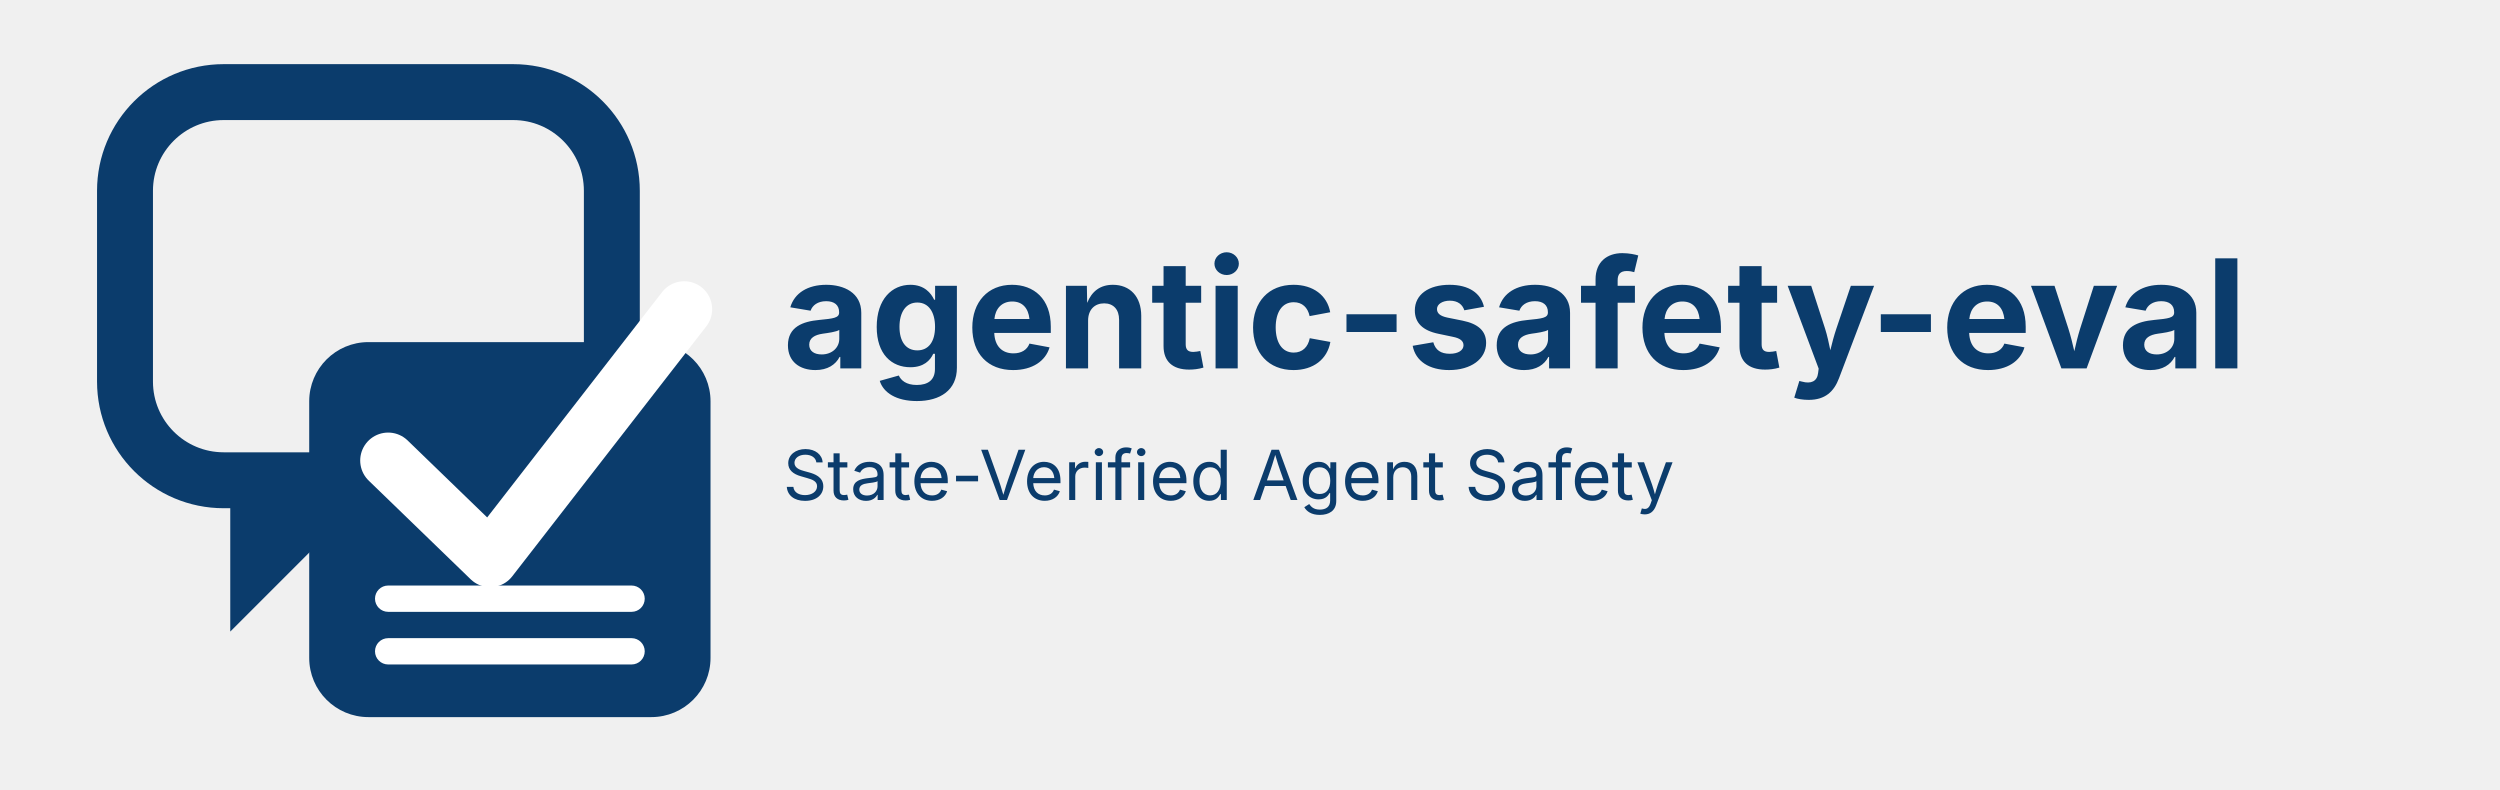
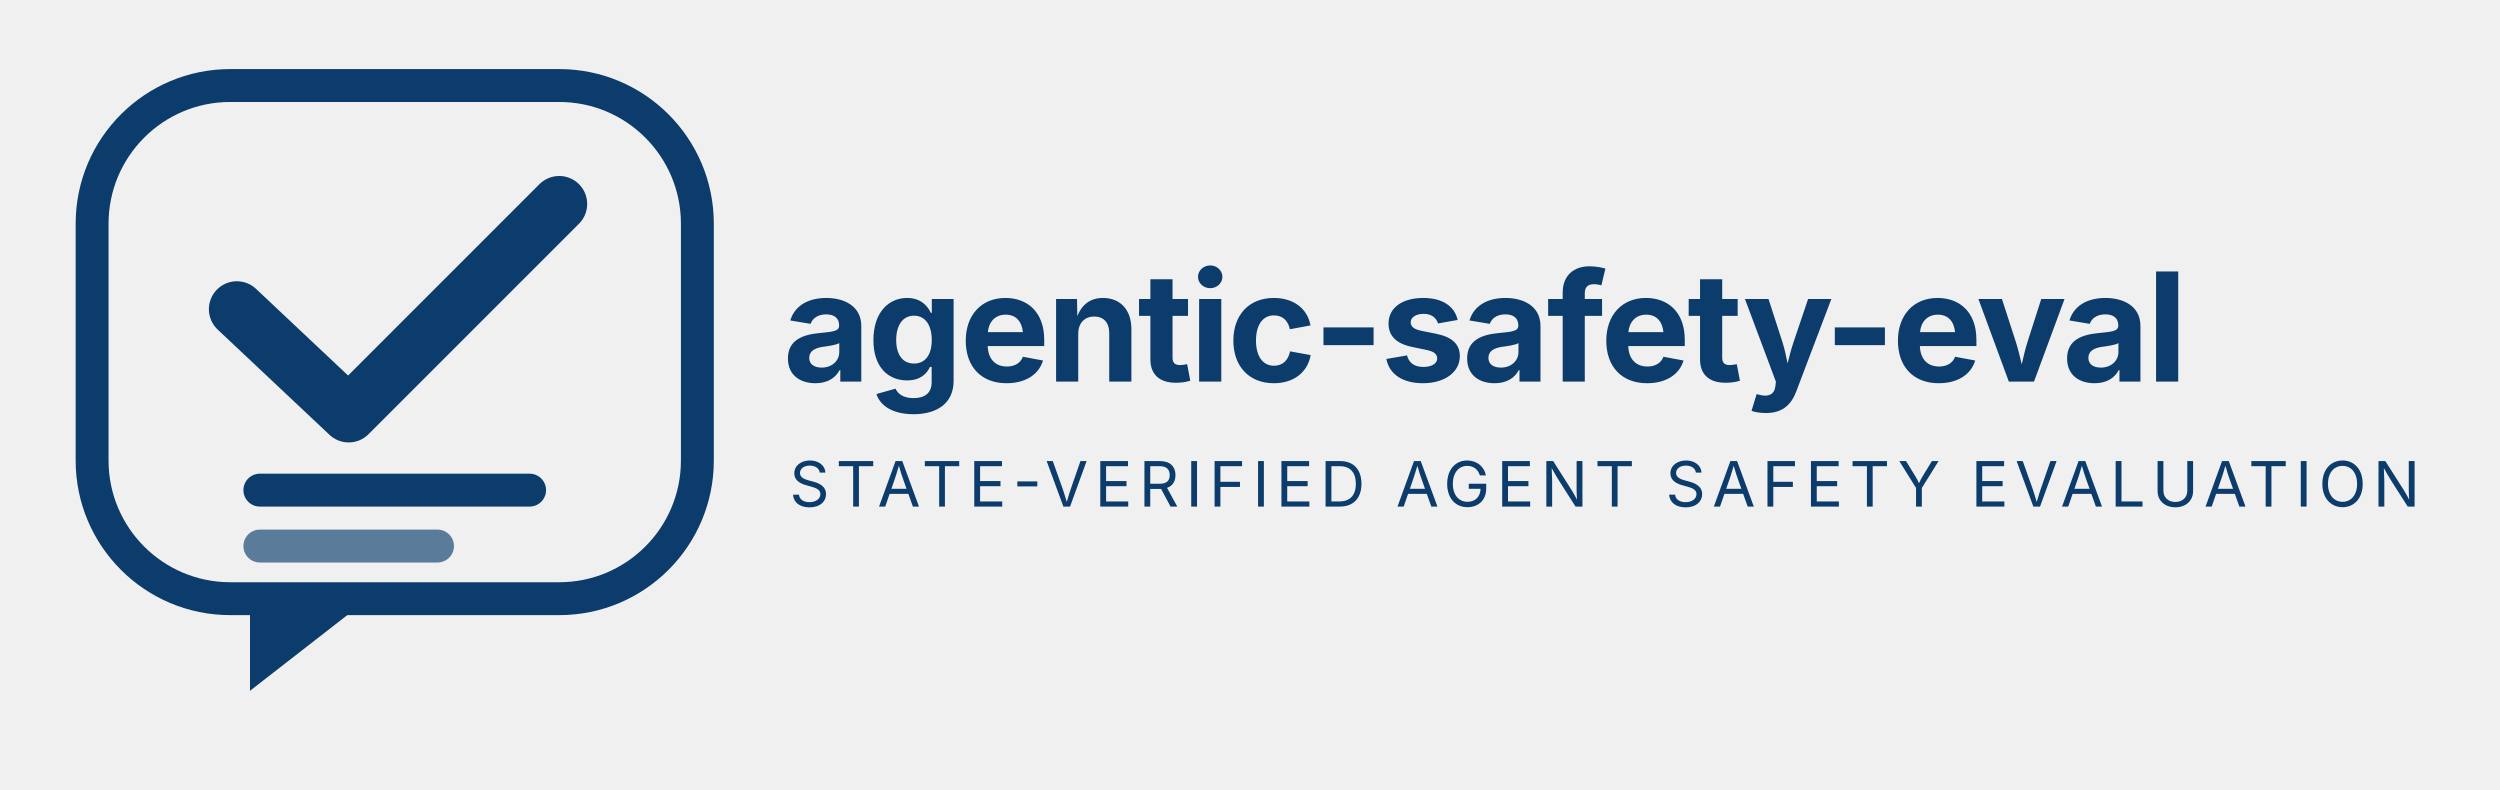
<svg xmlns="http://www.w3.org/2000/svg" viewBox="0 0 760 240" role="img" aria-label="agentic-safety-eval">
-   <g>
-     <rect x="38" y="28" width="148" height="118" rx="30" fill="none" stroke="#0B3C6C" stroke-width="17" />
-     <path d="M70 138 L70 192 L116 146 Z" fill="#0B3C6C" />
-     <rect x="94" y="104" width="122" height="114" rx="18" fill="#0B3C6C" />
-     <path d="M118 140 L149 170 L208 94" fill="none" stroke="#FFFFFF" stroke-width="17" stroke-linecap="round" stroke-linejoin="round" />
-     <rect x="114" y="178" width="82" height="8" rx="4" fill="#FFFFFF" />
-     <rect x="114" y="194" width="82" height="8" rx="4" fill="#FFFFFF" />
-   </g>
-   <text x="238" y="112" font-family="Inter, Arial, sans-serif" font-size="46" font-weight="700" fill="#0B3C6C">agentic-safety-eval</text>
-   <text x="238" y="152" font-family="Inter, Arial, sans-serif" font-size="21" fill="#0B3C6C">State-Verified Agent Safety</text>
+   <rect x="28" y="26" width="184" height="156" rx="42" fill="none" stroke="#0B3C6C" stroke-width="10" />
+   <path d="M76 182 L76 210 L112 182 Z" fill="#0B3C6C" />
+   <path d="M72 94 L106 126 L170 62" fill="none" stroke="#0B3C6C" stroke-width="17" stroke-linecap="round" stroke-linejoin="round" />
+   <rect x="74" y="144" width="92" height="10" rx="5" fill="#0B3C6C" />
+   <rect x="74" y="161" width="64" height="10" rx="5" fill="#0B3C6C" opacity="0.65" />
+   <text x="238" y="116" font-family="Inter, Arial, sans-serif" font-size="46" font-weight="700" letter-spacing="-1" fill="#0B3C6C">agentic-safety-eval</text>
+   <text x="240" y="154" font-family="Inter, Arial, sans-serif" font-size="19" letter-spacing="2" fill="#0B3C6C">STATE-VERIFIED AGENT SAFETY EVALUATION</text>
</svg>
